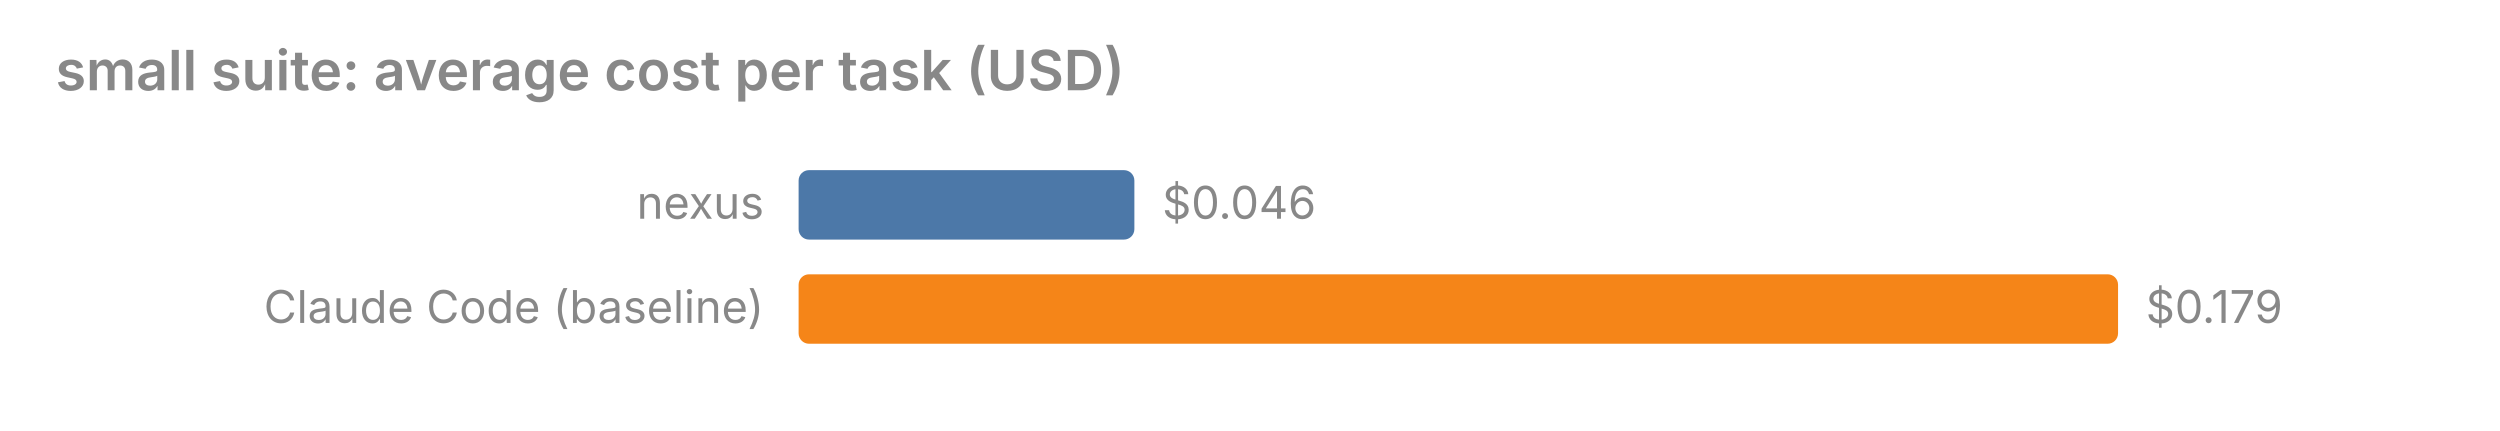
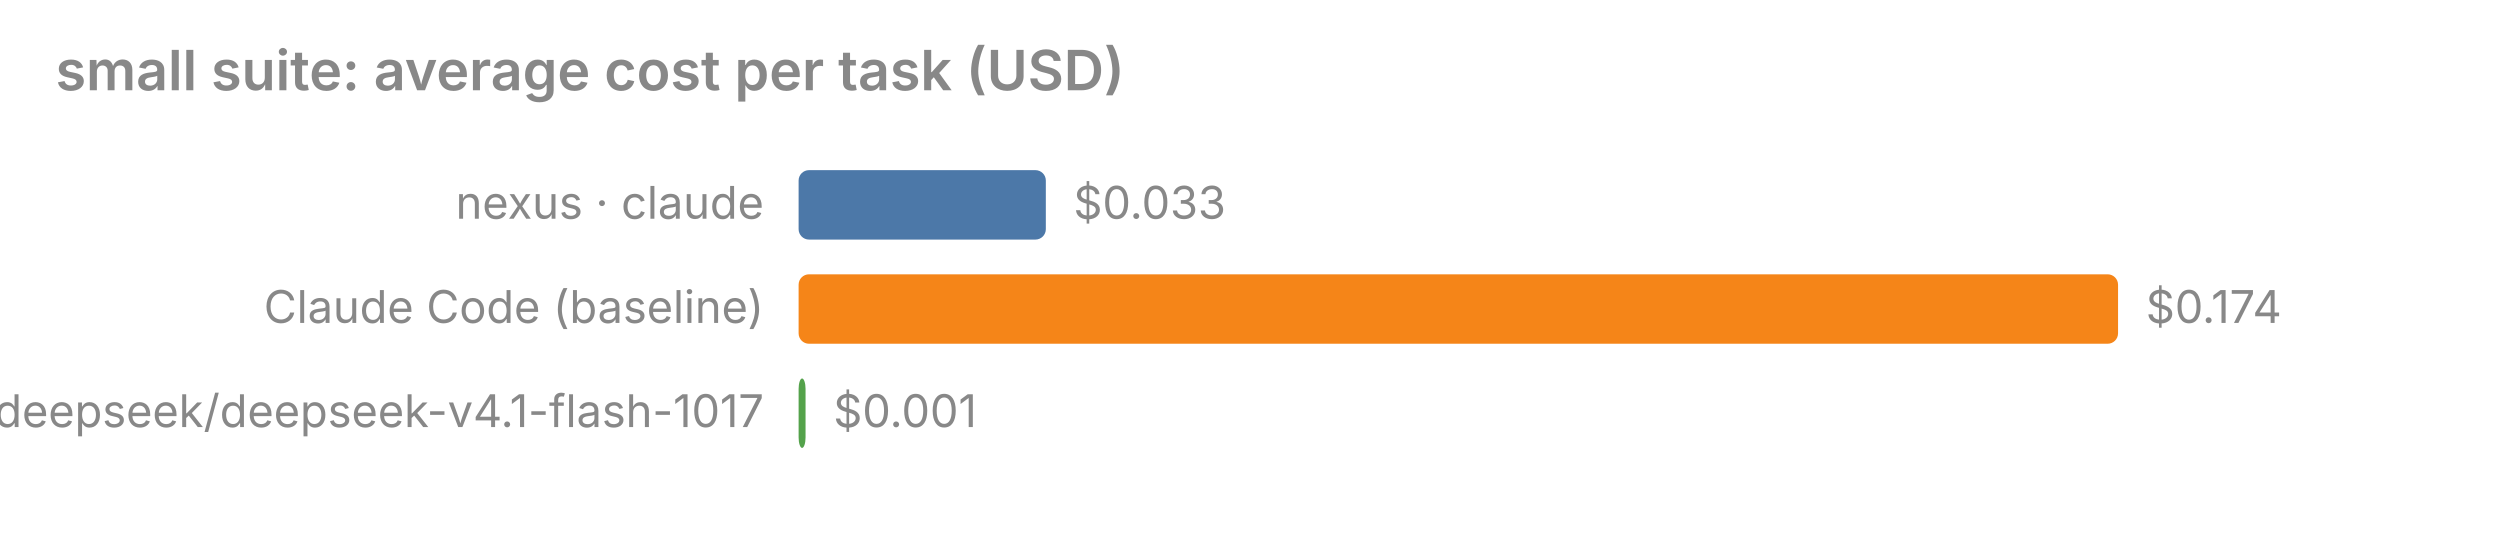
- <svg xmlns="http://www.w3.org/2000/svg" width="720" height="124" viewBox="0 0 720 124" font-family="system-ui, -apple-system, Segoe UI, sans-serif">
+ <svg xmlns="http://www.w3.org/2000/svg" width="720" height="154" viewBox="0 0 720 154" font-family="system-ui, -apple-system, Segoe UI, sans-serif">
  <text x="16" y="26" font-size="16" font-weight="600" fill="#888">small suite: average cost per task (USD)</text>
-   <text x="220" y="63" text-anchor="end" font-size="13" fill="#888">nexus</text>
-   <rect x="230" y="49" width="96.7" height="20" rx="3" fill="#4C78A8" />
-   <text x="334.735" y="63" font-size="13" fill="#888">$0.046</text>
+   <text x="220" y="63" text-anchor="end" font-size="13" fill="#888">nexus · claude</text>
+   <rect x="230" y="49" width="71.2" height="20" rx="3" fill="#4C78A8" />
+   <text x="309.156" y="63" font-size="13" fill="#888">$0.033</text>
  <text x="220" y="93" text-anchor="end" font-size="13" fill="#888">Claude Code (baseline)</text>
  <rect x="230" y="79" width="380.0" height="20" rx="3" fill="#F58518" />
-   <text x="618" y="93" font-size="13" fill="#888">$0.179</text>
+   <text x="618" y="93" font-size="13" fill="#888">$0.174</text>
+   <text x="220" y="123" text-anchor="end" font-size="13" fill="#888">nexus · deepseek/deepseek-v4.1-flash-1017</text>
+   <rect x="230" y="109" width="2.0" height="20" rx="3" fill="#54A24B" />
+   <text x="240" y="123" font-size="13" fill="#888">$0.001</text>
</svg>
